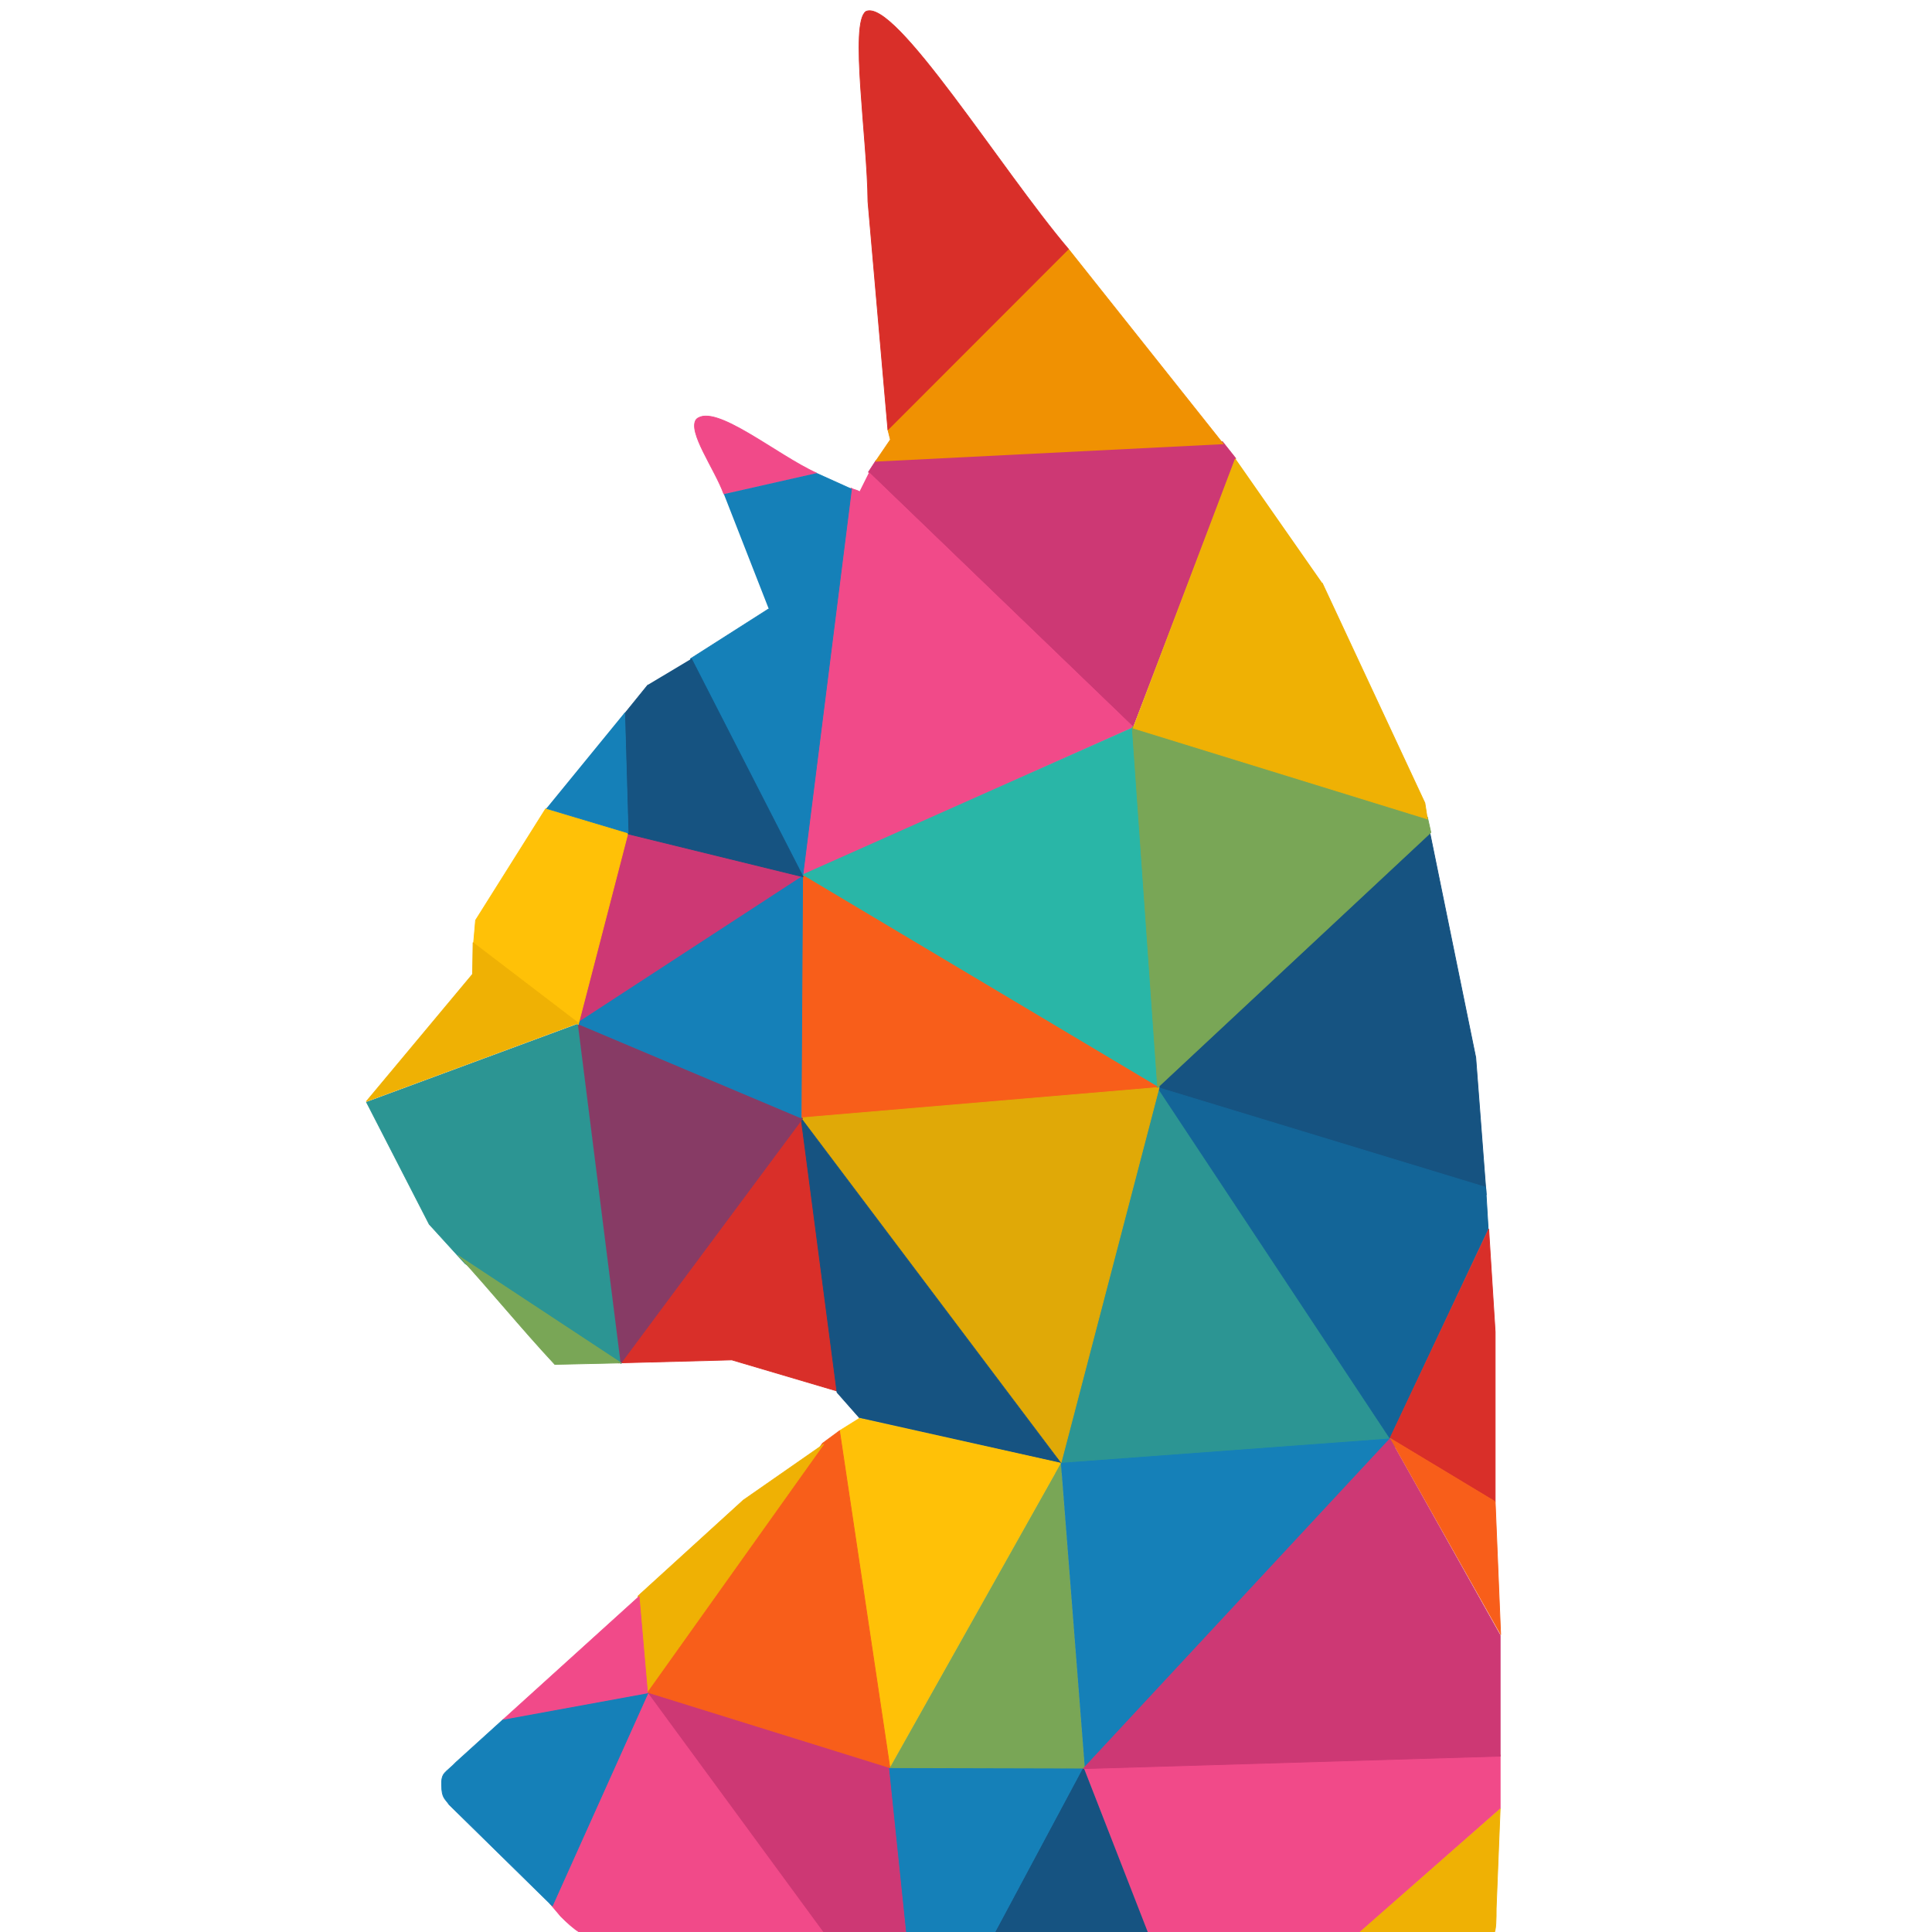
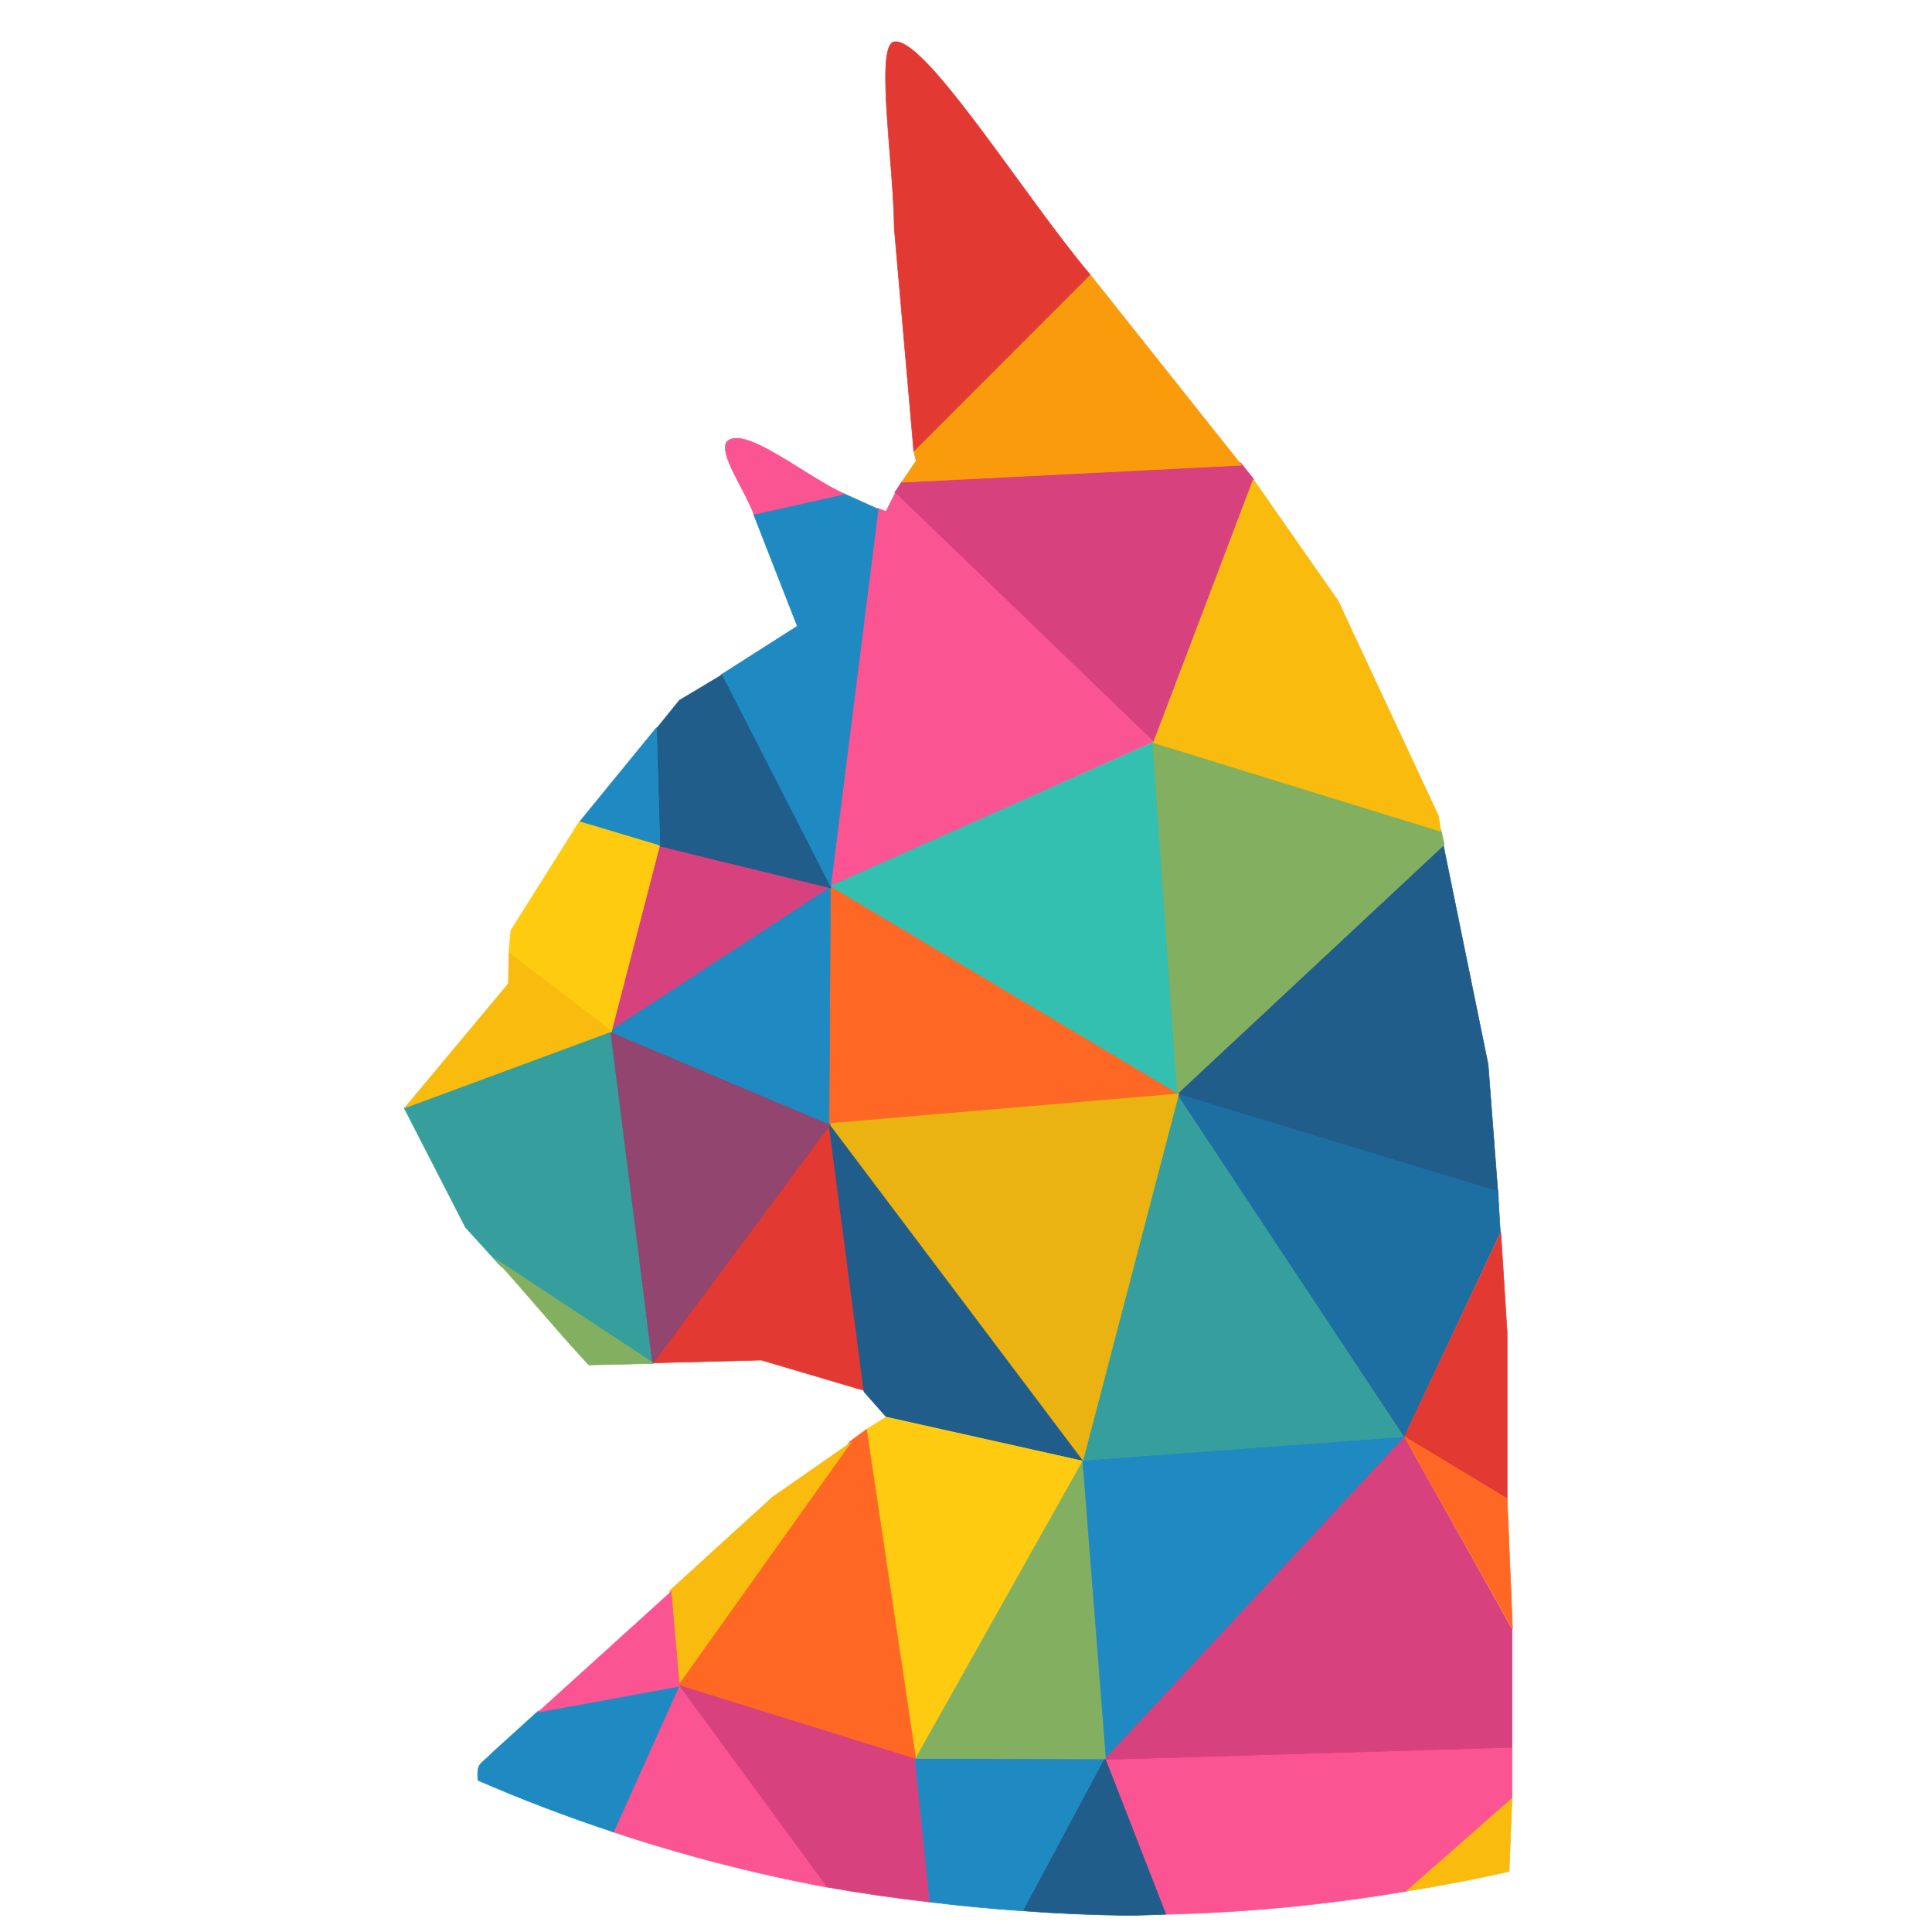
- <svg xmlns="http://www.w3.org/2000/svg" x="0" y="0" width="342" height="342" version="1.1">
-   <g transform="translate(65,0)">
-     <g>
-       <path d="M155.78 81.112 153.397 78.111 92.056 81.465 90.732 83.495 137.599 128.596 155.78 81.112Z" fill="#CD3874" fill-rule="evenodd" transform="matrix(1 0 -0 1.00092 -2 0)" />
-       <path d="M155.78 81.112 153.397 78.111 92.056 81.465 90.732 83.495 137.599 128.596" stroke="#CD3874" stroke-width="0.134" stroke-linejoin="round" fill="none" transform="matrix(1 0 -0 1.00092 -2 0)" />
-       <path d="M90.82 83.583 137.599 128.596 79.082 154.81 87.643 86.319C88.261 86.672 88.526 86.584 89.144 86.937L90.82 83.583Z" fill="#F14A89" fill-rule="evenodd" transform="matrix(1 0 -0 1.00092 -2 0)" />
-       <path d="M90.82 83.583 137.599 128.596 79.082 154.81 87.643 86.319C88.261 86.672 88.526 86.584 89.144 86.937" stroke="#F14A89" stroke-width="0.134" stroke-linejoin="round" fill="none" transform="matrix(1 0 -0 1.00092 -2 0)" />
-       <path d="M79.523 196.733 85.966 246.248 66.549 240.511 46.425 241.04 79.523 196.733Z" fill="#D92F29" fill-rule="evenodd" transform="matrix(1 0 -0 1.00092 -2 0)" />
-       <path d="M79.523 196.733 85.966 246.248 66.549 240.511 46.425 241.04 79.523 196.733Z" stroke="#D92F29" stroke-width="0.134" stroke-linejoin="round" fill="none" transform="matrix(1 0 -0 1.00092 -2 0)" />
-       <path d="M78.817 154.457 142.365 192.32 78.817 197.793 78.817 154.457Z" fill="#F85E1A" fill-rule="evenodd" transform="matrix(1 0 -0 1.00092 -2 0)" />
-       <path d="M78.817 154.457 142.365 192.32 78.817 197.793" stroke="#F85E1A" stroke-width="0.134" stroke-linejoin="round" fill="none" transform="matrix(1 0 -0 1.00092 -2 0)" />
-       <path d="M200.087 211.297 140.776 193.291 190.114 147.307 198.234 187.025 200.087 211.297Z" fill="#165381" fill-rule="evenodd" transform="matrix(1 0 -0 1.00092 -2 0)" />
-       <path d="M200.087 211.297 140.776 193.291 190.114 147.307 198.234 187.025 200.087 211.297Z" stroke="#165381" stroke-width="0.134" stroke-linejoin="round" fill="none" transform="matrix(1 0 -0 1.00092 -2 0)" />
-       <path d="M142.012 192.232 184.73 255.868 123.3 260.546 142.012 192.232Z" fill="#2C9593" fill-rule="evenodd" transform="matrix(1 0 -0 1.00092 -2 0)" />
-       <path d="M142.012 192.232 184.73 255.868 123.3 260.546" stroke="#2C9593" stroke-width="0.134" stroke-linejoin="round" fill="none" transform="matrix(1 0 -0 1.00092 -2 0)" />
-       <path d="M128.773 312.443 140.247 342.099 177.404 342.011 202.559 319.857 202.559 310.325 128.773 312.443Z" fill="#F14A89" fill-rule="evenodd" transform="matrix(1 0 -0 1.00092 -2 0)" />
-       <path d="M128.773 312.443 140.247 342.099 177.404 342.011 202.559 319.857 202.559 310.325" stroke="#F14A89" stroke-width="0.134" stroke-linejoin="round" fill="none" transform="matrix(1 0 -0 1.00092 -2 0)" />
-       <path d="M202.559 319.857 201.853 337.51C201.853 339.187 201.853 341.481 201.411 342.011 200.705 342.629 198.499 342.276 197.087 342.452L177.404 341.923 202.559 319.857Z" fill="#EFB104" fill-rule="evenodd" transform="matrix(1 0 -0 1.00092 -2 0)" />
-       <path d="M202.559 319.857 201.853 337.51C201.853 339.187 201.853 341.481 201.411 342.011 200.705 342.629 198.499 342.276 197.087 342.452L177.404 341.923" stroke="#EFB104" stroke-width="0.134" stroke-linejoin="round" fill="none" transform="matrix(1 0 -0 1.00092 -2 0)" />
-       <path d="M140.335 342.099 112.797 342.276 128.773 312.443 140.335 342.099Z" fill="#165381" fill-rule="evenodd" transform="matrix(1 0 -0 1.00092 -2 0)" />
-       <path d="M140.335 342.099 112.797 342.276 128.773 312.443" stroke="#165381" stroke-width="0.134" stroke-linejoin="round" fill="none" transform="matrix(1 0 -0 1.00092 -2 0)" />
-       <path d="M97.352 342.011 112.797 342.276 128.773 312.443 94.263 312.355C95.234 322.152 96.293 332.126 97.352 342.011Z" fill="#1580B8" fill-rule="evenodd" transform="matrix(1 0 -0 1.00092 -2 0)" />
-       <path d="M97.352 342.011 112.797 342.276 128.773 312.443 94.263 312.355C95.234 322.152 96.293 332.126 97.352 342.011Z" stroke="#1580B8" stroke-width="0.134" stroke-linejoin="round" fill="none" transform="matrix(1 0 -0 1.00092 -2 0)" />
-       <path d="M97.352 341.923 82.7 342.099 51.103 298.94 94.263 312.267 97.352 341.923Z" fill="#CD3874" fill-rule="evenodd" transform="matrix(1 0 -0 1.00092 -2 0)" />
-       <path d="M97.352 341.923 82.7 342.099 51.103 298.94 94.263 312.267 97.352 341.923Z" stroke="#CD3874" stroke-width="0.134" stroke-linejoin="round" fill="none" transform="matrix(1 0 -0 1.00092 -2 0)" />
-       <path d="M82.965 342.099 47.749 341.923C45.013 341.834 40.6 342.011 39.629 341.746 38.57 341.128 37.334 339.981 36.275 338.922L34.334 336.627 51.28 298.94 82.965 342.099Z" fill="#F14A89" fill-rule="evenodd" transform="matrix(1 0 -0 1.00092 -2 0)" />
-       <path d="M82.965 342.099 47.749 341.923C45.013 341.834 40.6 342.011 39.629 341.746 38.57 341.128 37.334 339.981 36.275 338.922L34.334 336.627 51.28 298.94 82.965 342.099Z" stroke="#F14A89" stroke-width="0.134" stroke-linejoin="round" fill="none" transform="matrix(1 0 -0 1.00092 -2 0)" />
-       <path d="M34.775 337.068 16.505 319.151C15.799 318.092 15.181 318.004 15.181 315.709 15.093 313.414 15.887 313.591 17.74 311.649L26.125 304.059 51.721 299.381 34.775 337.068Z" fill="#1580B8" fill-rule="evenodd" transform="matrix(1 0 -0 1.00092 -2 0)" />
-       <path d="M34.775 337.068 16.505 319.151C15.799 318.092 15.181 318.004 15.181 315.709 15.093 313.414 15.887 313.591 17.74 311.649L26.125 304.059 51.721 299.381 34.775 337.068Z" stroke="#1580B8" stroke-width="0.134" stroke-linejoin="round" fill="none" transform="matrix(1 0 -0 1.00092 -2 0)" />
-       <path d="M183.053 254.368 200.44 217.387 199.999 209.973 141.923 192.32 183.053 254.368Z" fill="#136598" fill-rule="evenodd" transform="matrix(1 0 -0 1.00092 -2 0)" />
-       <path d="M183.053 254.368 200.44 217.387 199.999 209.973 141.923 192.32 183.053 254.368Z" stroke="#136598" stroke-width="0.134" stroke-linejoin="round" fill="none" transform="matrix(1 0 -0 1.00092 -2 0)" />
-       <path d="M200.529 217.387 201.676 235.568 201.676 265.577 183.053 254.368 200.529 217.387Z" fill="#D92F29" fill-rule="evenodd" transform="matrix(1 0 -0 1.00092 -2 0)" />
-       <path d="M200.529 217.387 201.676 235.568 201.676 265.577 183.053 254.368 200.529 217.387Z" stroke="#D92F29" stroke-width="0.134" stroke-linejoin="round" fill="none" transform="matrix(1 0 -0 1.00092 -2 0)" />
-       <path d="M78.729 197.704 142.188 192.32 124.801 258.781 78.729 197.704Z" fill="#E0A907" fill-rule="evenodd" transform="matrix(1 0 -0 1.00092 -2 0)" />
-       <path d="M78.729 197.704 142.188 192.32 124.801 258.781" stroke="#E0A907" stroke-width="0.134" stroke-linejoin="round" fill="none" transform="matrix(1 0 -0 1.00092 -2 0)" />
-       <path d="M85.172 246.248 89.144 250.749 124.801 258.781 78.817 197.793 85.172 246.248Z" fill="#165381" fill-rule="evenodd" transform="matrix(1 0 -0 1.00092 -2 0)" />
-       <path d="M85.172 246.248 89.144 250.749 124.801 258.781 78.817 197.793 85.172 246.248Z" stroke="#165381" stroke-width="0.134" stroke-linejoin="round" fill="none" transform="matrix(1 0 -0 1.00092 -2 0)" />
-       <path d="M89.144 250.837 85.613 253.044 94.527 312.62 124.801 258.781 89.144 250.837Z" fill="#FFC107" fill-rule="evenodd" transform="matrix(1 0 -0 1.00092 -2 0)" />
-       <path d="M89.144 250.837 85.613 253.044 94.527 312.62 124.801 258.781 89.144 250.837Z" stroke="#FFC107" stroke-width="0.134" stroke-linejoin="round" fill="none" transform="matrix(1 0 -0 1.00092 -2 0)" />
-       <path d="M124.801 258.781 129.037 312.708 94.527 312.62 124.801 258.781Z" fill="#79A656" fill-rule="evenodd" transform="matrix(1 0 -0 1.00092 -2 0)" />
-       <path d="M124.801 258.781 129.037 312.708 94.527 312.62" stroke="#79A656" stroke-width="0.134" stroke-linejoin="round" fill="none" transform="matrix(1 0 -0 1.00092 -2 0)" />
-       <path d="M124.801 258.781 183.318 254.456 129.037 312.797 124.801 258.781Z" fill="#1580B8" fill-rule="evenodd" transform="matrix(1 0 -0 1.00092 -2 0)" />
-       <path d="M124.801 258.781 183.318 254.456 129.037 312.797" stroke="#1580B8" stroke-width="0.134" stroke-linejoin="round" fill="none" transform="matrix(1 0 -0 1.00092 -2 0)" />
-       <path d="M183.053 254.456 202.559 289.231 202.559 310.59 128.773 312.797 183.053 254.456Z" fill="#CD3874" fill-rule="evenodd" transform="matrix(1 0 -0 1.00092 -2 0)" />
-       <path d="M183.053 254.456 202.559 289.231 202.559 310.59 128.773 312.797 183.053 254.456Z" stroke="#CD3874" stroke-width="0.134" stroke-linejoin="round" fill="none" transform="matrix(1 0 -0 1.00092 -2 0)" />
-       <path d="M202.647 289.143 201.676 265.577 183.053 254.368 202.647 289.143Z" fill="#F85E1A" fill-rule="evenodd" transform="matrix(1 0 -0 1.00092 -2 0)" />
-       <path d="M202.647 289.143 201.676 265.577 183.053 254.368" stroke="#F85E1A" stroke-width="0.134" stroke-linejoin="round" fill="none" transform="matrix(1 0 -0 1.00092 -2 0)" />
-       <path d="M85.613 253.044 94.527 312.62 51.368 299.204 82.612 255.25 85.613 253.044Z" fill="#F85E1A" fill-rule="evenodd" transform="matrix(1 0 -0 1.00092 -2 0)" />
-       <path d="M85.613 253.044 94.527 312.62 51.368 299.204 82.612 255.25 85.613 253.044Z" stroke="#F85E1A" stroke-width="0.134" stroke-linejoin="round" fill="none" transform="matrix(1 0 -0 1.00092 -2 0)" />
-       <path d="M82.789 255.427 68.579 265.312 49.956 282.258 51.456 299.381 82.789 255.427Z" fill="#EFB104" fill-rule="evenodd" transform="matrix(1 0 -0 1.00092 -2 0)" />
-       <path d="M82.789 255.427 68.579 265.312 49.956 282.258 51.456 299.381 82.789 255.427Z" stroke="#EFB104" stroke-width="0.134" stroke-linejoin="round" fill="none" transform="matrix(1 0 -0 1.00092 -2 0)" />
-       <path d="M1.853 194.88 12.974 216.504 19.329 223.477 46.955 241.129 39.364 181.023 1.853 194.88Z" fill="#2C9593" fill-rule="evenodd" transform="matrix(1 0 -0 1.00092 -2 0)" />
-       <path d="M1.853 194.88 12.974 216.504 19.329 223.477 46.955 241.129 39.364 181.023" stroke="#2C9593" stroke-width="0.134" stroke-linejoin="round" fill="none" transform="matrix(1 0 -0 1.00092 -2 0)" />
-       <path d="M26.037 304.147 50.132 282.347 51.633 299.469 26.037 304.147Z" fill="#F14A89" fill-rule="evenodd" transform="matrix(1 0 -0 1.00092 -2 0)" />
-       <path d="M26.037 304.147 50.132 282.347 51.633 299.469" stroke="#F14A89" stroke-width="0.134" stroke-linejoin="round" fill="none" transform="matrix(1 0 -0 1.00092 -2 0)" />
-       <path d="M39.276 181.023 79.082 197.793 46.867 241.129 39.276 181.023Z" fill="#873B65" fill-rule="evenodd" transform="matrix(1 0 -0 1.00092 -2 0)" />
-       <path d="M39.276 181.023 79.082 197.793 46.867 241.129" stroke="#873B65" stroke-width="0.134" stroke-linejoin="round" fill="none" transform="matrix(1 0 -0 1.00092 -2 0)" />
-       <path d="M79.082 154.721 137.599 128.684 142.188 192.32 79.082 154.721Z" fill="#29B6A7" fill-rule="evenodd" transform="matrix(1 0 -0 1.00092 -2 0)" />
-       <path d="M79.082 154.721 137.599 128.684 142.188 192.32" stroke="#29B6A7" stroke-width="0.134" stroke-linejoin="round" fill="none" transform="matrix(1 0 -0 1.00092 -2 0)" />
-       <path d="M141.923 192.32 190.29 147.219 189.673 144.483 137.422 128.508C138.923 149.779 140.423 171.05 141.923 192.32Z" fill="#79A656" fill-rule="evenodd" transform="matrix(1 0 -0 1.00092 -2 0)" />
-       <path d="M141.923 192.32 190.29 147.219 189.673 144.483 137.422 128.508C138.923 149.779 140.423 171.05 141.923 192.32Z" stroke="#79A656" stroke-width="0.134" stroke-linejoin="round" fill="none" transform="matrix(1 0 -0 1.00092 -2 0)" />
-       <path d="M38.835 180.935 79.082 154.721 78.817 197.793 38.835 180.935Z" fill="#1580B8" fill-rule="evenodd" transform="matrix(1 0 -0 1.00092 -2 0)" />
-       <path d="M38.835 180.935 79.082 154.721 78.817 197.793" stroke="#1580B8" stroke-width="0.134" stroke-linejoin="round" fill="none" transform="matrix(1 0 -0 1.00092 -2 0)" />
-       <path d="M47.573 147.131 38.835 181.023 79.082 154.81 47.573 147.131Z" fill="#CD3874" fill-rule="evenodd" transform="matrix(1 0 -0 1.00092 -2 0)" />
-       <path d="M47.573 147.131 38.835 181.023 79.082 154.81" stroke="#CD3874" stroke-width="0.134" stroke-linejoin="round" fill="none" transform="matrix(1 0 -0 1.00092 -2 0)" />
-       <path d="M33.627 142.983 21.183 162.753 20.83 166.813 39.364 181.2 48.19 147.219 33.627 142.983Z" fill="#FFC107" fill-rule="evenodd" transform="matrix(1 0 -0 1.00092 -2 0)" />
-       <path d="M33.627 142.983 21.183 162.753 20.83 166.813 39.364 181.2 48.19 147.219" stroke="#FFC107" stroke-width="0.134" stroke-linejoin="round" fill="none" transform="matrix(1 0 -0 1.00092 -2 0)" />
-       <path d="M20.741 166.725 39.364 180.935 1.853 194.792 20.653 172.285 20.741 166.725Z" fill="#EFB104" fill-rule="evenodd" transform="matrix(1 0 -0 1.00092 -2 0)" />
-       <path d="M20.741 166.725 39.364 180.935 1.853 194.792 20.653 172.285 20.741 166.725Z" stroke="#EFB104" stroke-width="0.134" stroke-linejoin="round" fill="none" transform="matrix(1 0 -0 1.00092 -2 0)" />
-       <path d="M155.692 81.112 137.599 128.773 189.673 144.836 189.231 142.012 171.05 103.089 155.692 81.112Z" fill="#EFB104" fill-rule="evenodd" transform="matrix(1 0 -0 1.00092 -2 0)" />
-       <path d="M155.692 81.112 137.599 128.773 189.673 144.836 189.231 142.012 171.05 103.089" stroke="#EFB104" stroke-width="0.134" stroke-linejoin="round" fill="none" transform="matrix(1 0 -0 1.00092 -2 0)" />
-       <path d="M65.136 87.378 81.465 83.671 87.731 86.496 79.082 155.074 59.223 116.504 73.08 107.678 65.136 87.378Z" fill="#1580B8" fill-rule="evenodd" transform="matrix(1 0 -0 1.00092 -2 0)" />
-       <path d="M65.136 87.378 81.465 83.671 87.731 86.496 79.082 155.074 59.223 116.504 73.08 107.678" stroke="#1580B8" stroke-width="0.134" stroke-linejoin="round" fill="none" transform="matrix(1 0 -0 1.00092 -2 0)" />
-       <path d="M65.136 87.378C63.548 82.965 58.605 76.257 60.282 74.139 63.548 71.227 74.492 80.494 81.553 83.671L65.136 87.378Z" fill="#F14A89" fill-rule="evenodd" transform="matrix(1 0 -0 1.00092 -2 0)" />
-       <path d="M65.136 87.378C63.548 82.965 58.605 76.257 60.282 74.139 63.548 71.227 74.492 80.494 81.553 83.671" stroke="#F14A89" stroke-width="0.134" stroke-linejoin="round" fill="none" transform="matrix(1 0 -0 1.00092 -2 0)" />
-       <path d="M59.4 116.504 79.17 155.074 48.19 147.484 47.573 126.213 51.721 121.094 59.4 116.504Z" fill="#165381" fill-rule="evenodd" transform="matrix(1 0 -0 1.00092 -2 0)" />
-       <path d="M59.4 116.504 79.17 155.074 48.19 147.484 47.573 126.213 51.721 121.094" stroke="#165381" stroke-width="0.134" stroke-linejoin="round" fill="none" transform="matrix(1 0 -0 1.00092 -2 0)" />
-       <path d="M33.716 142.983 48.19 147.307 47.573 126.037 33.716 142.983Z" fill="#1580B8" fill-rule="evenodd" transform="matrix(1 0 -0 1.00092 -2 0)" />
-       <path d="M33.716 142.983 48.19 147.307 47.573 126.037" stroke="#1580B8" stroke-width="0.134" stroke-linejoin="round" fill="none" transform="matrix(1 0 -0 1.00092 -2 0)" />
-       <path d="M91.968 81.641 94.616 77.758 94.174 75.993 126.125 44.042 153.574 78.552 91.968 81.641Z" fill="#F09102" fill-rule="evenodd" transform="matrix(1 0 -0 1.00092 -2 0)" />
-       <path d="M91.968 81.641 94.616 77.758 94.174 75.993 126.125 44.042 153.574 78.552" stroke="#F09102" stroke-width="0.134" stroke-linejoin="round" fill="none" transform="matrix(1 0 -0 1.00092 -2 0)" />
-       <path d="M94.174 75.993 90.644 35.657C90.556 24.448 87.378 4.06 90.291 2.03 95.41-0.353 114.21 30.009 126.125 44.042L94.174 75.993Z" fill="#D92F29" fill-rule="evenodd" transform="matrix(1 0 -0 1.00092 -2 0)" />
-       <path d="M94.174 75.993 90.644 35.657C90.556 24.448 87.378 4.06 90.291 2.03 95.41-0.353 114.21 30.009 126.125 44.042L94.174 75.993Z" stroke="#D92F29" stroke-width="0.134" stroke-linejoin="round" fill="none" transform="matrix(1 0 -0 1.00092 -2 0)" />
-       <path d="M47.043 241.04 35.216 241.305C29.214 234.862 24.007 228.419 18.093 221.976L47.043 241.04Z" fill="#79A656" fill-rule="evenodd" transform="matrix(1 0 -0 1.00092 -2 0)" />
-       <path d="M47.043 241.04 35.216 241.305C29.214 234.862 24.007 228.419 18.093 221.976" stroke="#79A656" stroke-width="0.134" stroke-linejoin="round" fill="none" transform="matrix(1 0 -0 1.00092 -2 0)" />
-     </g>
+ <svg xmlns="http://www.w3.org/2000/svg" x="0" y="0" width="350" height="350" version="1.1" style="display:block" id="svg983">
+   <defs id="defs987">
+     <filter style="color-interpolation-filters:sRGB" id="filter5654">
+       <feColorMatrix values="1 0 0 0.04 -0 0 1 0 0.04 -0 0 0 1 0.04 -0 0 0 0 1 0" id="feColorMatrix5652" />
+     </filter>
+   </defs>
+   <g transform="translate(68.70288,0.1421447)" id="g5738">
+     <path style="display:block;fill:#cd3874;fill-rule:evenodd;stroke:#cd3874;stroke-width:0.1;stroke-linejoin:miter;stroke-miterlimit:1;stroke-dasharray:none;stroke-opacity:1;paint-order:normal;filter:url(#filter5654)" id="path815" d="m 158.437,86.703 -2.383,-3.004 -61.341,3.357 -1.324,2.032 46.867,45.143 z" />
+     <path style="display:block;fill:#f14a89;fill-rule:evenodd;stroke:#f14a89;stroke-width:0.1;stroke-linejoin:miter;stroke-miterlimit:1;stroke-dasharray:none;stroke-opacity:1;paint-order:normal;filter:url(#filter5654)" id="path819" d="m 93.477,89.177 46.779,45.054 -58.517,26.238 8.561,-68.554 c 0.618,0.353 0.883,0.265 1.5,0.618 z" />
+     <path style="display:block;fill:#d92f29;fill-rule:evenodd;stroke:#d92f29;stroke-width:0.1;stroke-linejoin:miter;stroke-miterlimit:1;stroke-dasharray:none;stroke-opacity:1;paint-order:normal;filter:url(#filter5654)" id="path823" d="m 82.18,202.431 6.443,49.561 -19.417,-5.742 -20.123,0.529 z" />
+     <path style="display:block;fill:#f85e1a;fill-rule:evenodd;stroke:#f85e1a;stroke-width:0.1;stroke-linejoin:miter;stroke-miterlimit:1;stroke-dasharray:none;stroke-opacity:1;paint-order:normal;filter:url(#filter5654)" id="path827" d="m 81.474,160.116 63.548,37.898 -63.548,5.478 z" />
+     <path style="display:block;fill:#165381;fill-rule:evenodd;stroke:#165381;stroke-width:0.1;stroke-linejoin:miter;stroke-miterlimit:1;stroke-dasharray:none;stroke-opacity:1;paint-order:normal;filter:url(#filter5654)" id="path831" d="m 202.744,217.009 -59.311,-18.023 49.338,-46.026 8.12,39.755 z" />
+     <path style="display:block;fill:#2c9593;fill-rule:evenodd;stroke:#fa0000;stroke-width:0.1;stroke-linejoin:miter;stroke-miterlimit:1;stroke-dasharray:none;stroke-opacity:1;paint-order:normal;filter:url(#filter5654)" id="path835" d="m 144.669,197.926 42.718,63.695 -61.43,4.682 z" />
+     <path id="path839" d="m 205.215,316.128 -73.785,2.119 10.982,28.41 a 260.011,222.375 0 0 0 43.768,-4.209 l 19.035,-16.781 z" style="display:block;fill:#f14a89;fill-rule:evenodd;stroke:#f14a89;stroke-width:0.1;stroke-linejoin:miter;stroke-miterlimit:1;stroke-dasharray:none;stroke-opacity:1;paint-order:normal;filter:url(#filter5654)" />
+     <path id="path843" d="m 205.215,325.667 -19.133,16.799 a 260.011,222.375 0 0 0 18.605,-3.572 z" style="display:block;fill:#efb104;fill-rule:evenodd;stroke:#efb104;stroke-width:0.1;stroke-linejoin:miter;stroke-miterlimit:1;stroke-dasharray:none;stroke-opacity:1;paint-order:normal;filter:url(#filter5654)" />
+     <path id="path847" d="m 131.43,318.248 -14.863,27.781 a 260.011,222.375 0 0 0 19.316,0.826 260.011,222.375 0 0 0 6.611,-0.199 z" style="display:block;fill:#165381;fill-rule:evenodd;stroke:#165381;stroke-width:0.1;stroke-linejoin:miter;stroke-miterlimit:1;stroke-dasharray:none;stroke-opacity:1;paint-order:normal;filter:url(#filter5654)" />
+     <path id="path851" d="m 96.92,318.16 c 0.859,8.677 1.788,17.488 2.725,26.258 a 260.011,222.375 0 0 0 16.922,1.611 l 14.863,-27.781 z" style="display:block;fill:#1580b8;fill-rule:evenodd;stroke:#1580b8;stroke-width:0.1;stroke-linejoin:miter;stroke-miterlimit:1;stroke-dasharray:none;stroke-opacity:1;paint-order:normal;filter:url(#filter5654)" />
+     <path id="path855" d="m 53.76,304.732 27.018,36.938 a 260.011,222.375 0 0 0 18.883,2.75 l -2.74,-26.348 z" style="display:block;fill:#cd3874;fill-rule:evenodd;stroke:#cd3874;stroke-width:0.1;stroke-linejoin:miter;stroke-miterlimit:1;stroke-dasharray:none;stroke-opacity:1;paint-order:normal;filter:url(#filter5654)" />
+     <path id="path859" d="m 53.935,304.732 -12.055,26.834 a 260.011,222.375 0 0 0 39.195,10.17 z" style="display:block;fill:#f14a89;fill-rule:evenodd;stroke:#f14a89;stroke-width:0.1;stroke-linejoin:miter;stroke-miterlimit:1;stroke-dasharray:none;stroke-opacity:1;paint-order:normal;filter:url(#filter5654)" />
+     <path id="path863" d="m 54.377,305.173 -25.596,4.682 -8.385,7.598 c -1.853,1.944 -2.647,1.767 -2.559,4.064 0,0.335 0.016,0.612 0.041,0.863 a 260.011,222.375 0 0 0 24.564,9.361 z" style="display:block;fill:#1580b8;fill-rule:evenodd;stroke:#1580b8;stroke-width:0.1;stroke-linejoin:miter;stroke-miterlimit:1;stroke-dasharray:none;stroke-opacity:1;paint-order:normal;filter:url(#filter5654)" />
+     <path style="display:block;fill:#136598;fill-rule:evenodd;stroke:#136598;stroke-width:0.1;stroke-linejoin:miter;stroke-miterlimit:1;stroke-dasharray:none;stroke-opacity:1;paint-order:normal;filter:url(#filter5654)" id="path867" d="m 185.71,260.119 17.387,-37.015 -0.441,-7.421 -58.076,-17.669 z" />
+     <path style="display:block;fill:#d92f29;fill-rule:evenodd;stroke:#d92f29;stroke-width:0.1;stroke-linejoin:miter;stroke-miterlimit:1;stroke-dasharray:none;stroke-opacity:1;paint-order:normal;filter:url(#filter5654)" id="path871" d="m 203.186,223.104 1.147,18.198 v 30.037 l -18.623,-11.219 z" />
+     <path style="display:block;fill:#e0a907;fill-rule:evenodd;stroke:#e0a907;stroke-width:0.1;stroke-linejoin:miter;stroke-miterlimit:1;stroke-dasharray:none;stroke-opacity:1;paint-order:normal;filter:url(#filter5654)" id="path875" d="m 81.385,203.403 63.459,-5.389 -17.387,66.522 z" />
+     <path style="display:block;fill:#165381;fill-rule:evenodd;stroke:#165381;stroke-width:0.1;stroke-linejoin:miter;stroke-miterlimit:1;stroke-dasharray:none;stroke-opacity:1;paint-order:normal;filter:url(#filter5654)" id="path879" d="m 87.828,251.992 3.972,4.505 35.657,8.039 -45.984,-61.044 z" />
+     <path style="display:block;fill:#ffc107;fill-rule:evenodd;stroke:#ffc107;stroke-width:0.1;stroke-linejoin:miter;stroke-miterlimit:1;stroke-dasharray:none;stroke-opacity:1;paint-order:normal;filter:url(#filter5654)" id="path883" d="m 91.8,256.585 -3.53,2.209 8.914,59.631 30.274,-53.889 z" />
+     <path style="display:block;fill:#79a656;fill-rule:evenodd;stroke:#79a656;stroke-width:0.1;stroke-linejoin:miter;stroke-miterlimit:1;stroke-dasharray:none;stroke-opacity:1;paint-order:normal;filter:url(#filter5654)" id="path887" d="m 127.458,264.536 4.236,53.977 -34.51,-0.088 z" />
+     <path style="display:block;fill:#1580b8;fill-rule:evenodd;stroke:#1580b8;stroke-width:0.1;stroke-linejoin:miter;stroke-miterlimit:1;stroke-dasharray:none;stroke-opacity:1;paint-order:normal;filter:url(#filter5654)" id="path891" d="m 127.458,264.536 58.517,-4.329 -54.281,58.395 z" />
+     <path style="display:block;fill:#cd3874;fill-rule:evenodd;stroke:#cd3874;stroke-width:0.1;stroke-linejoin:miter;stroke-miterlimit:1;stroke-dasharray:none;stroke-opacity:1;paint-order:normal;filter:url(#filter5654)" id="path895" d="m 185.71,260.207 19.506,34.807 v 21.379 l -73.786,2.209 z" />
+     <path style="display:block;fill:#f85e1a;fill-rule:evenodd;stroke:#f85e1a;stroke-width:0.1;stroke-linejoin:miter;stroke-miterlimit:1;stroke-dasharray:none;stroke-opacity:1;paint-order:normal;filter:url(#filter5654)" id="path899" d="m 205.304,294.926 -0.971,-23.588 -18.623,-11.219 z" />
+     <path style="display:block;fill:#f85e1a;fill-rule:evenodd;stroke:#f85e1a;stroke-width:0.1;stroke-linejoin:miter;stroke-miterlimit:1;stroke-dasharray:none;stroke-opacity:1;paint-order:normal;filter:url(#filter5654)" id="path903" d="m 88.27,258.794 8.914,59.631 -43.16,-13.428 31.244,-43.994 z" />
+     <path style="display:block;fill:#efb104;fill-rule:evenodd;stroke:#efb104;stroke-width:0.1;stroke-linejoin:miter;stroke-miterlimit:1;stroke-dasharray:none;stroke-opacity:1;paint-order:normal;filter:url(#filter5654)" id="path907" d="m 85.445,261.179 -14.21,9.894 -18.623,16.962 1.5,17.139 z" />
+     <path style="display:block;fill:#2c9593;fill-rule:evenodd;stroke:#2c9593;stroke-width:0.1;stroke-linejoin:miter;stroke-miterlimit:1;stroke-dasharray:none;stroke-opacity:1;paint-order:normal;filter:url(#filter5654)" id="path911" d="m 4.51,200.576 11.121,21.644 6.355,6.979 27.626,17.668 -7.59,-60.161 z" />
+     <path style="display:block;fill:#873b65;fill-rule:evenodd;stroke:#873b65;stroke-width:0.1;stroke-linejoin:miter;stroke-miterlimit:1;stroke-dasharray:none;stroke-opacity:1;paint-order:normal;filter:url(#filter5654)" id="path919" d="m 41.933,186.707 39.806,16.785 -32.215,43.376 z" />
+     <path style="display:block;fill:#29b6a7;fill-rule:evenodd;stroke:#29b6a7;stroke-width:0.1;stroke-linejoin:miter;stroke-miterlimit:1;stroke-dasharray:none;stroke-opacity:1;paint-order:normal;filter:url(#filter5654)" id="path923" d="m 81.738,160.38 58.517,-26.061 4.589,63.695 z" />
+     <path style="display:block;fill:#79a656;fill-rule:evenodd;stroke:#79a656;stroke-width:0.1;stroke-linejoin:miter;stroke-miterlimit:1;stroke-dasharray:none;stroke-opacity:1;paint-order:normal;filter:url(#filter5654)" id="path927" d="m 144.58,198.014 48.367,-45.142 -0.617,-2.739 -52.251,-15.99 c 1.501,21.291 3.001,42.581 4.501,63.871 z" />
+     <path style="display:block;fill:#1580b8;fill-rule:evenodd;stroke:#1580b8;stroke-width:0.1;stroke-linejoin:miter;stroke-miterlimit:1;stroke-dasharray:none;stroke-opacity:1;paint-order:normal;filter:url(#filter5654)" id="path931" d="m 41.491,186.619 40.247,-26.238 -0.265,43.112 z" />
+     <path style="display:block;fill:#cd3874;fill-rule:evenodd;stroke:#cd3874;stroke-width:0.1;stroke-linejoin:miter;stroke-miterlimit:1;stroke-dasharray:none;stroke-opacity:1;paint-order:normal;filter:url(#filter5654)" id="path935" d="m 50.229,152.783 -8.738,33.923 40.247,-26.237 z" />
+     <path style="display:block;fill:#ffc107;fill-rule:evenodd;stroke:#ffc107;stroke-width:0.1;stroke-linejoin:miter;stroke-miterlimit:1;stroke-dasharray:none;stroke-opacity:1;paint-order:normal;filter:url(#filter5654)" id="path939" d="m 36.284,148.632 -12.445,19.788 -0.353,4.064 18.535,14.4 8.826,-34.012 z" />
+     <path style="display:block;fill:#efb104;fill-rule:evenodd;stroke:#efb104;stroke-width:0.1;stroke-linejoin:miter;stroke-miterlimit:1;stroke-dasharray:none;stroke-opacity:1;paint-order:normal;filter:url(#filter5654)" id="path947" d="m 158.349,86.703 -18.093,47.705 52.074,16.078 -0.442,-2.827 -18.181,-38.959 z" />
+     <path style="display:block;fill:#1580b8;fill-rule:evenodd;stroke:#1580b8;stroke-width:0.1;stroke-linejoin:miter;stroke-miterlimit:1;stroke-dasharray:none;stroke-opacity:1;paint-order:normal;filter:url(#filter5654)" id="path951" d="m 67.793,92.976 16.328,-3.71 6.266,2.827 -8.65,68.641 -19.859,-38.605 13.857,-8.834 z" />
+     <path style="display:block;fill:#165381;fill-rule:evenodd;stroke:#165381;stroke-width:0.1;stroke-linejoin:miter;stroke-miterlimit:1;stroke-dasharray:none;stroke-opacity:1;paint-order:normal;filter:url(#filter5654)" id="path959" d="m 62.056,122.128 19.77,38.605 -30.98,-7.597 -0.618,-21.291 4.148,-5.124 z" />
+     <path style="display:block;fill:#1580b8;fill-rule:evenodd;stroke:#1580b8;stroke-width:0.1;stroke-linejoin:miter;stroke-miterlimit:1;stroke-dasharray:none;stroke-opacity:1;paint-order:normal;filter:url(#filter5654)" id="path963" d="m 36.372,148.632 14.475,4.328 -0.618,-21.29 z" />
+     <path style="display:block;fill:#f09102;fill-rule:evenodd;stroke:#f09102;stroke-width:0.1;stroke-linejoin:miter;stroke-miterlimit:1;stroke-dasharray:none;stroke-opacity:1;paint-order:normal;filter:url(#filter5654)" id="path967" d="m 94.624,87.234 2.648,-3.887 -0.441,-1.767 31.951,-31.98 27.449,34.542 z" />
+     <path style="display:block;fill:#d92f29;fill-rule:evenodd;stroke:#d92f29;stroke-width:0.1;stroke-linejoin:miter;stroke-miterlimit:1;stroke-dasharray:none;stroke-opacity:1;paint-order:normal;filter:url(#filter5654)" id="path971" d="m 96.831,81.58 -3.53,-40.372 c -0.088,-11.219 -3.266,-31.626 -0.353,-33.658 5.119,-2.385 23.919,28.004 35.834,42.051 z" />
+     <path style="display:block;fill:#f14a89;fill-rule:evenodd;stroke:#f14a89;stroke-width:0.1;stroke-linejoin:miter;stroke-miterlimit:1;stroke-dasharray:none;stroke-opacity:1;paint-order:normal;filter:url(#filter5654)" id="path915" d="m 28.782,310.032 24.095,-21.82 1.5,17.138 z" />
+     <path style="display:block;fill:#efb104;fill-rule:evenodd;stroke:#efb104;stroke-width:0.1;stroke-linejoin:miter;stroke-miterlimit:1;stroke-dasharray:none;stroke-opacity:1;paint-order:normal;filter:url(#filter5654)" id="path943" d="m 23.486,172.484 18.623,14.223 L 4.598,200.576 23.398,178.049 Z" />
+     <path style="display:block;fill:#f14a89;fill-rule:evenodd;stroke:#f14a89;stroke-width:0.1;stroke-linejoin:miter;stroke-miterlimit:1;stroke-dasharray:none;stroke-opacity:1;paint-order:normal;filter:url(#filter5654)" id="path955" d="m 67.881,93.064 c -1.589,-4.417 -6.531,-11.131 -4.854,-13.251 3.266,-2.915 14.21,6.361 21.271,9.541 z" />
+     <path style="display:block;fill:#79a656;fill-rule:evenodd;stroke:#79a656;stroke-width:0.1;stroke-linejoin:miter;stroke-miterlimit:1;stroke-dasharray:none;stroke-opacity:1;paint-order:normal;filter:url(#filter5654)" id="path975" d="m 49.788,246.867 -11.827,0.265 c -6.002,-6.449 -11.209,-12.898 -17.123,-19.347 z" />
  </g>
</svg>
